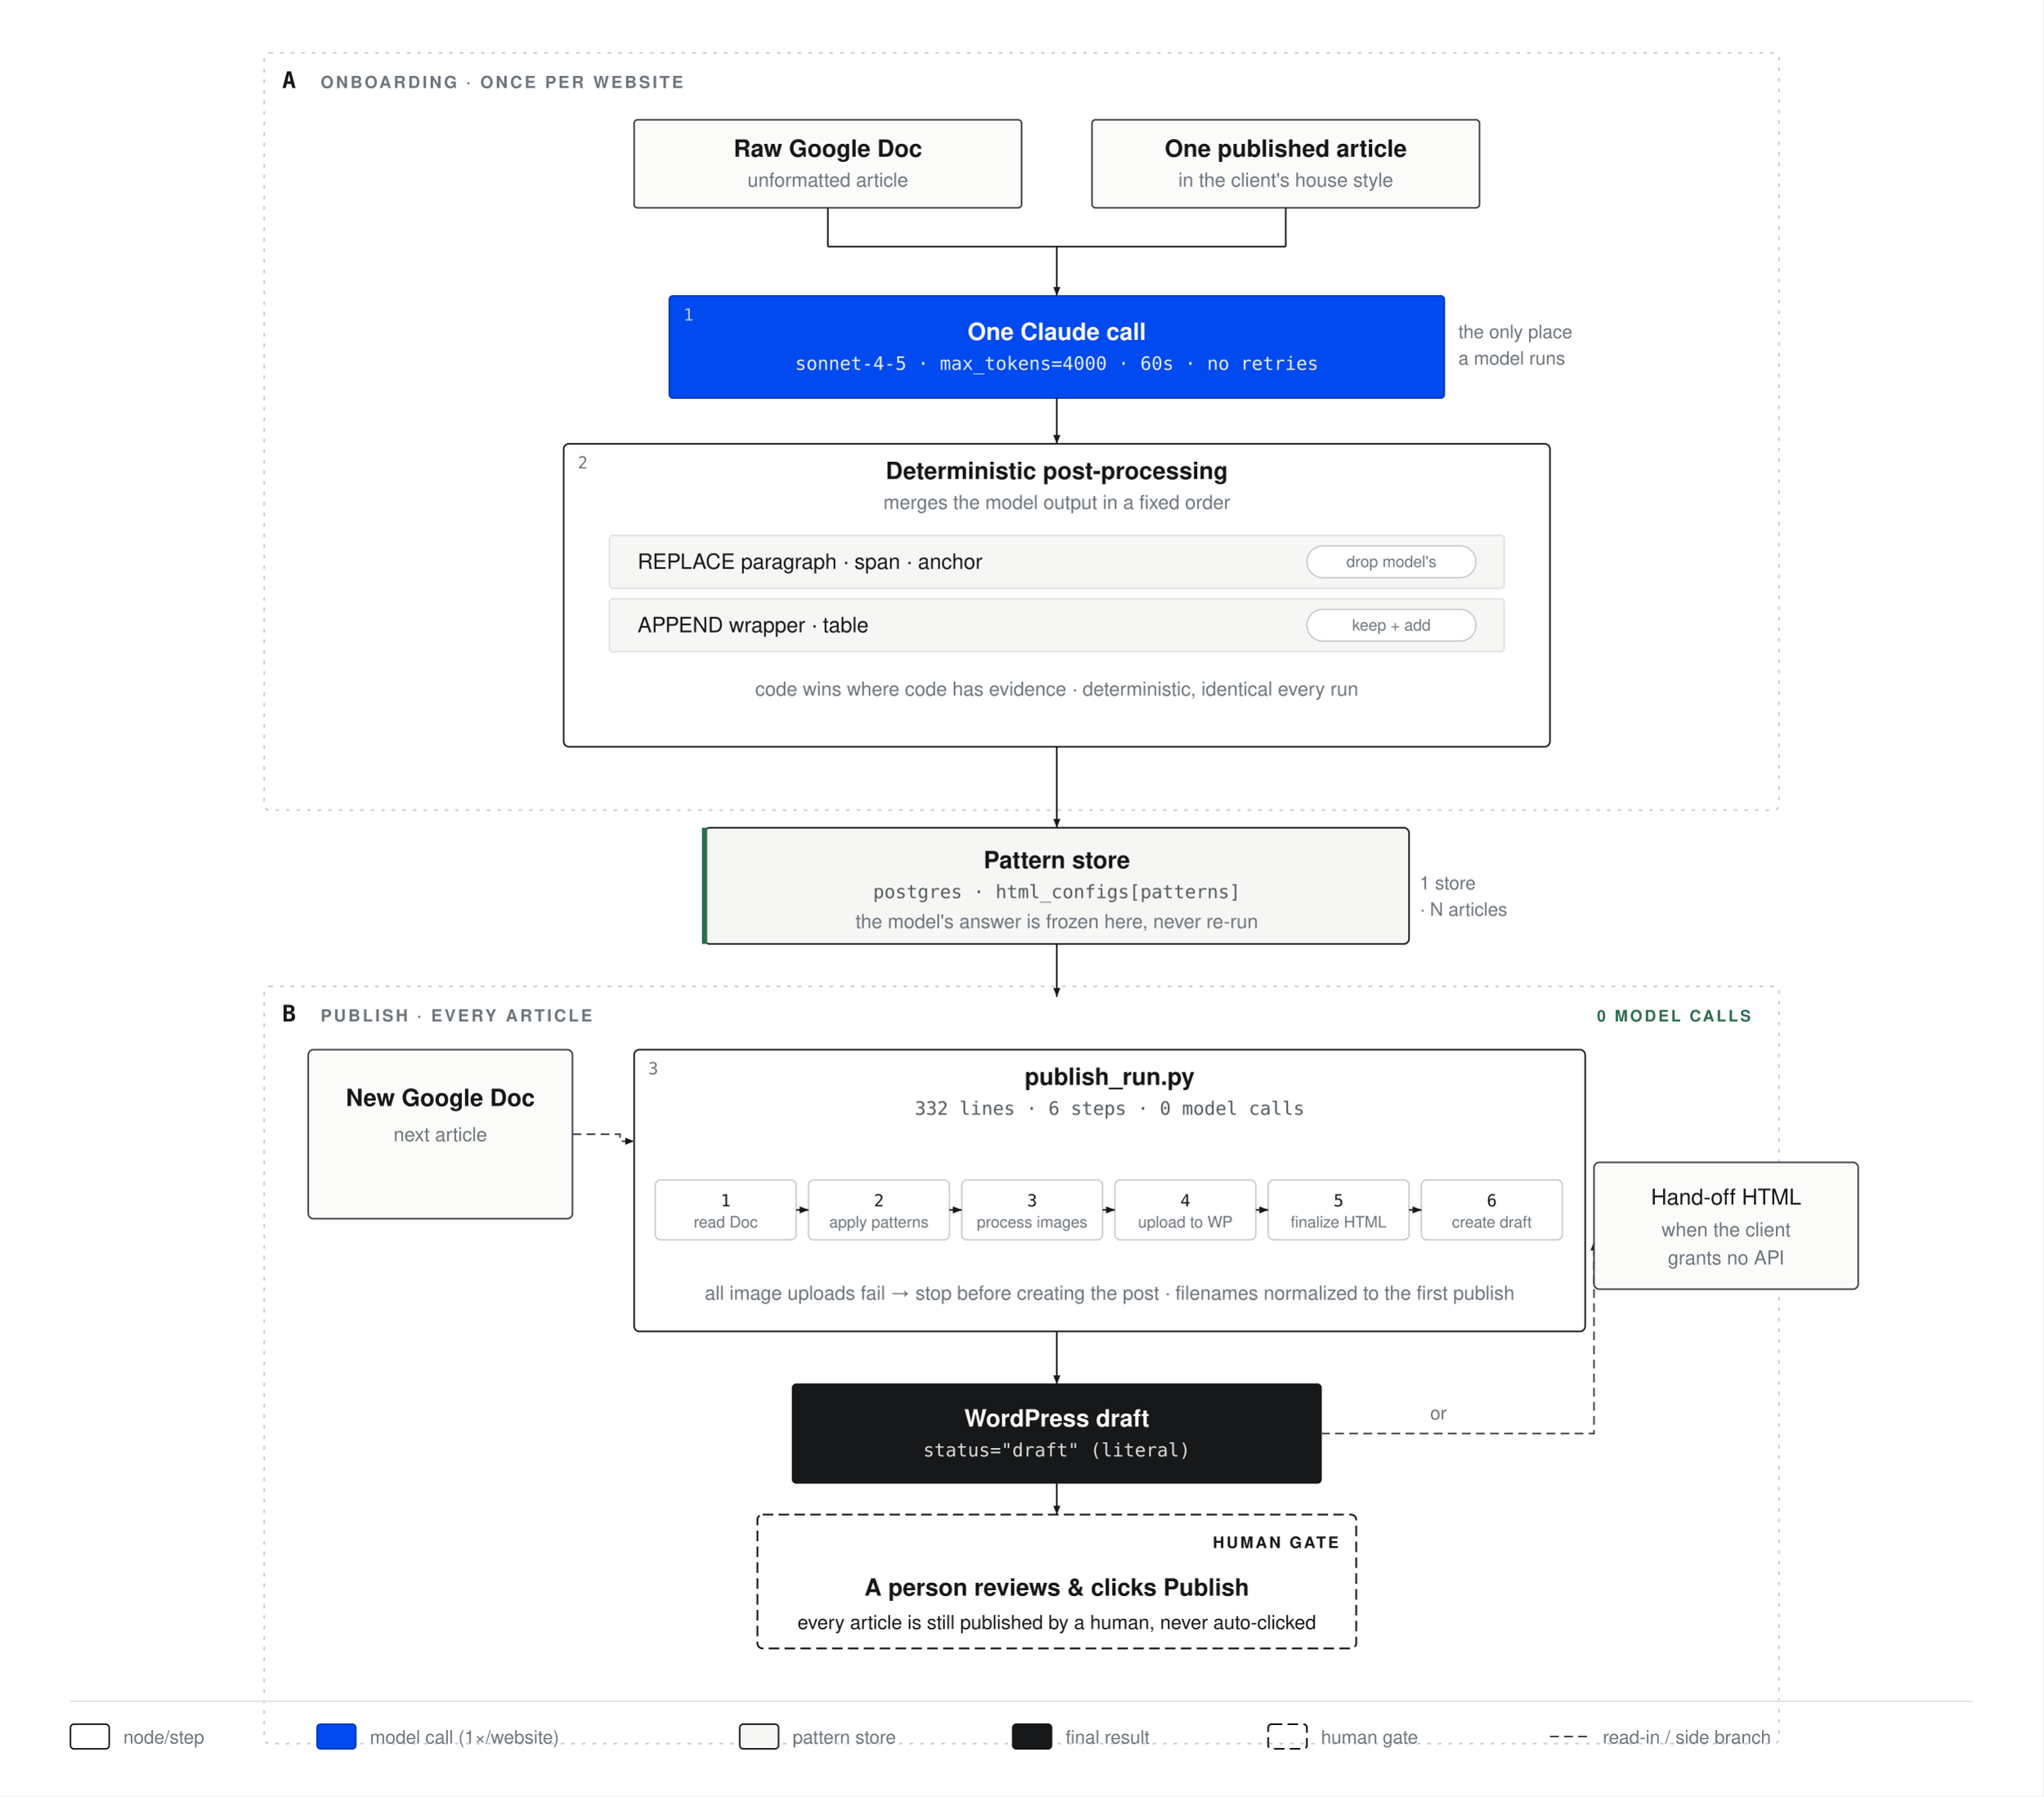
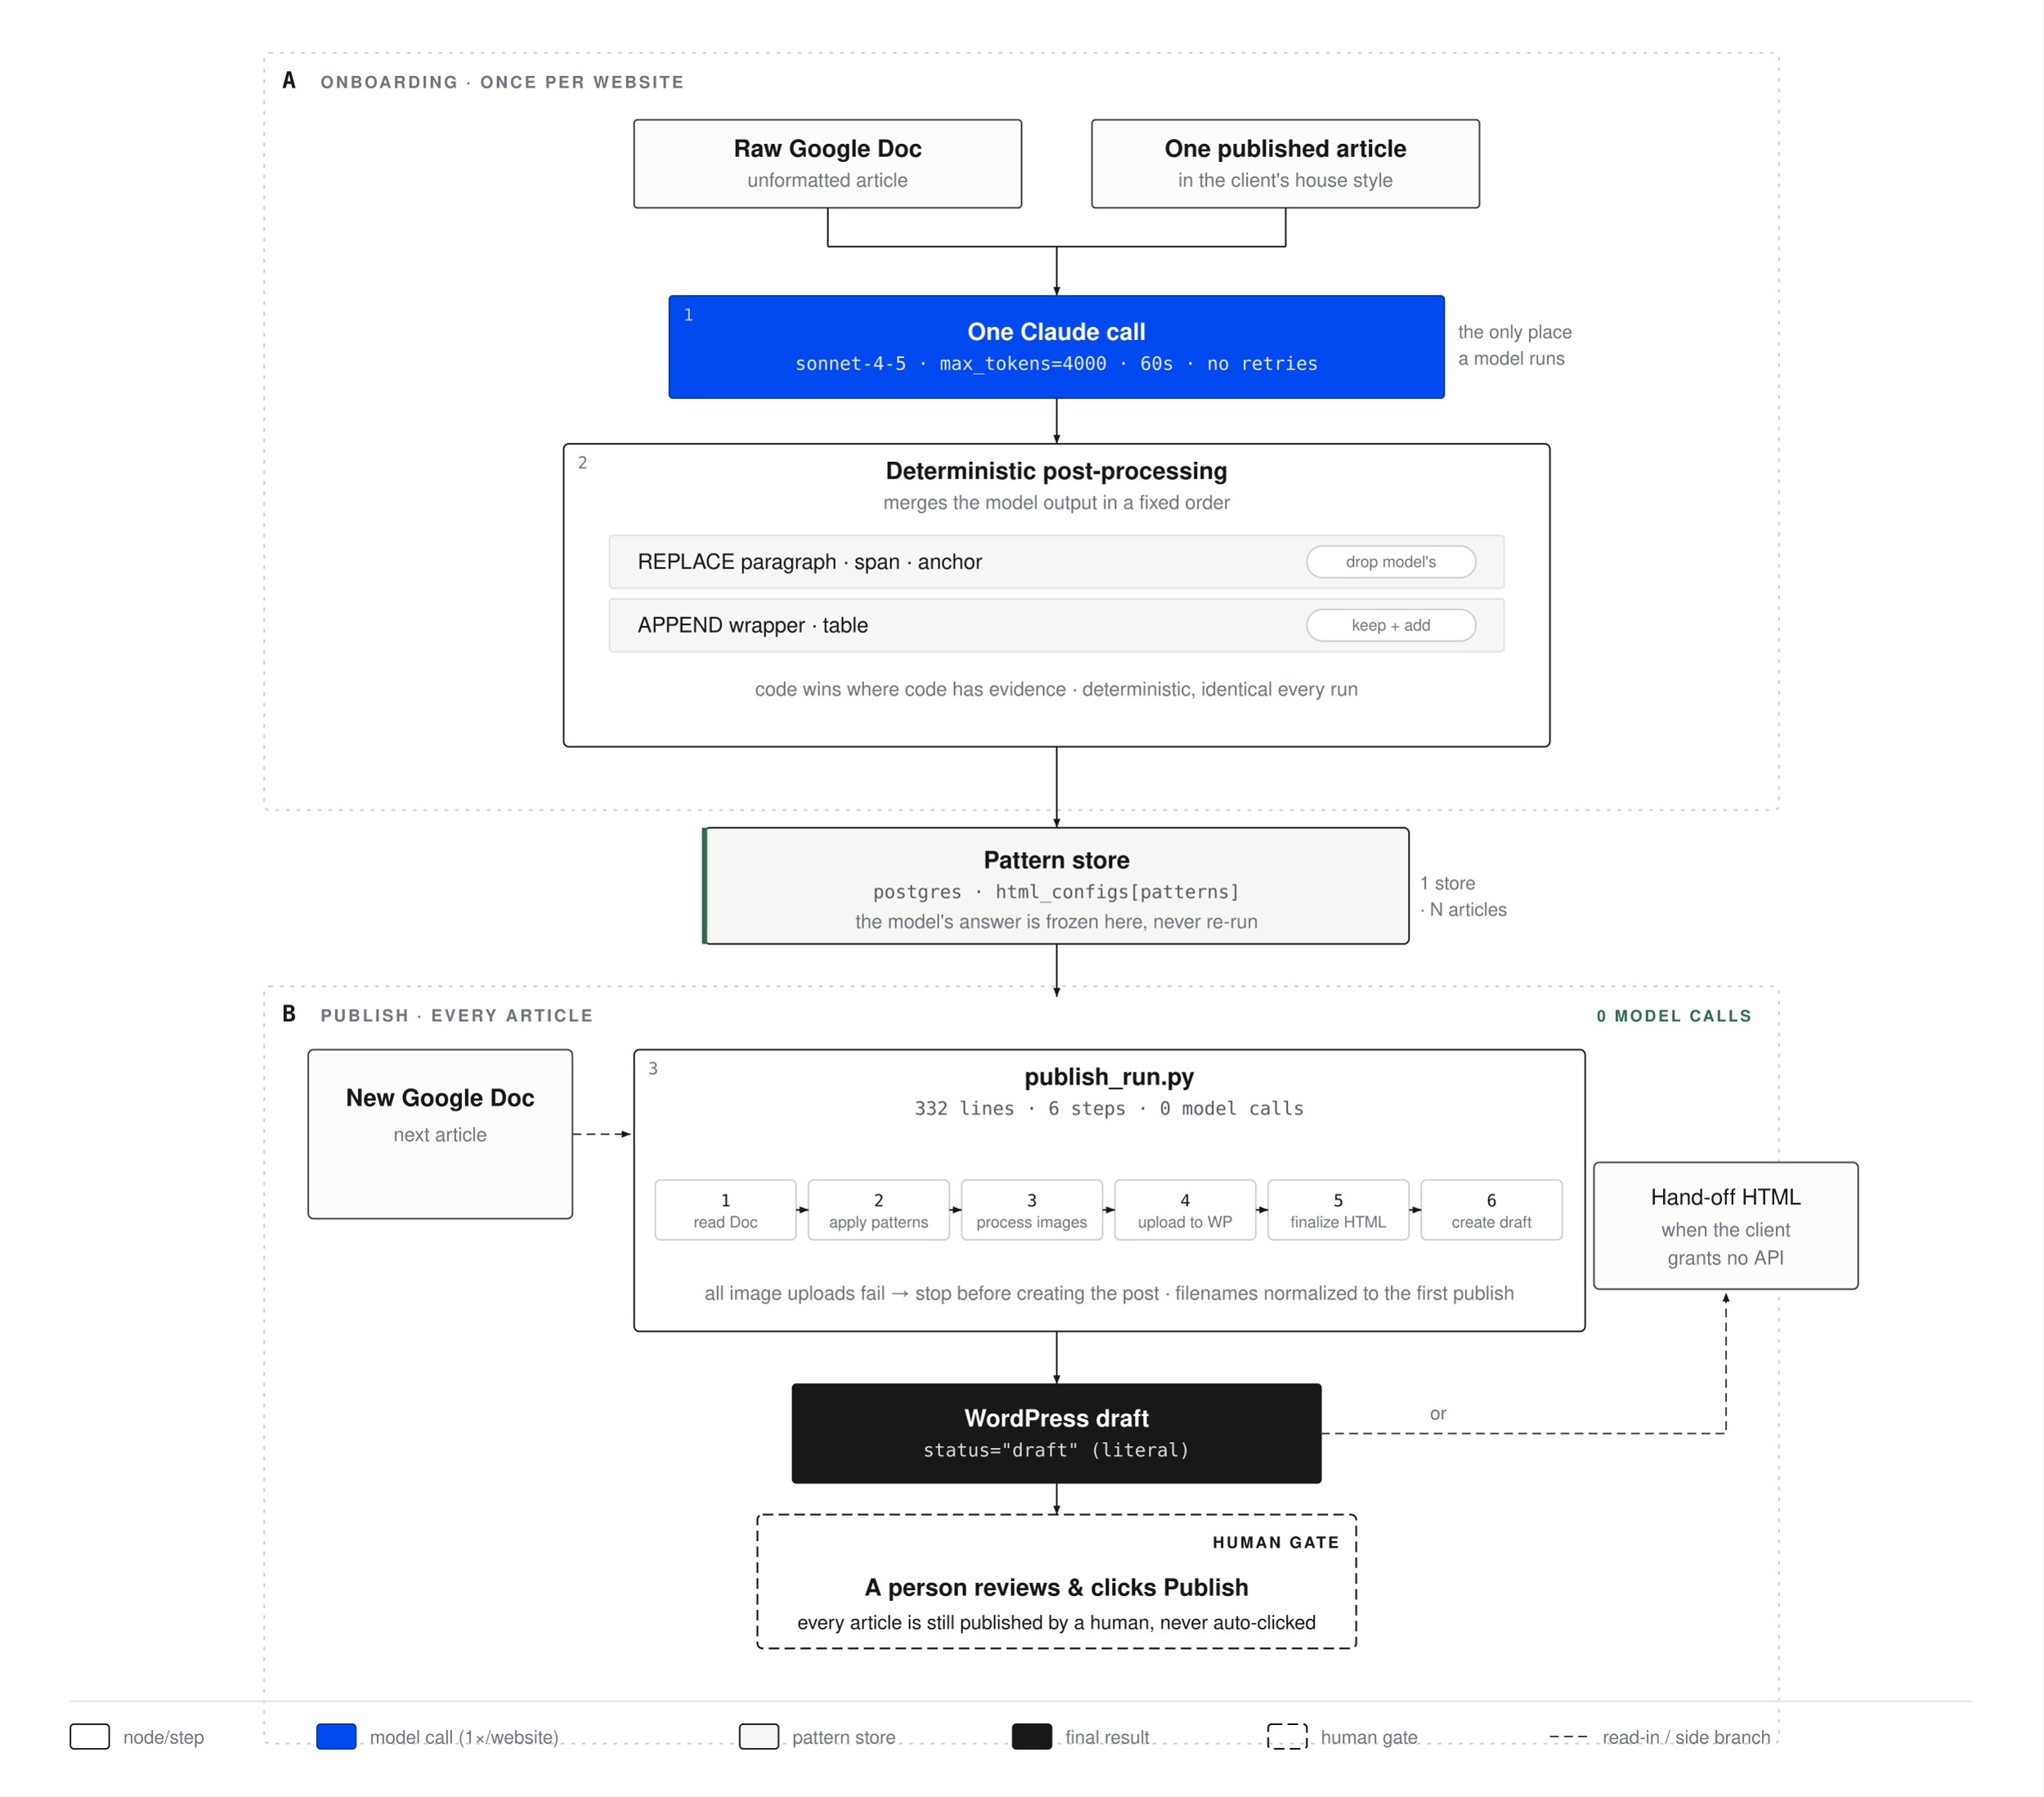
<svg xmlns="http://www.w3.org/2000/svg" viewBox="0 0 1160 1020" width="1160" height="1020" role="img" aria-label="Publishing agent architecture: one onboarding model call, frozen pattern store, zero-model publish">
  <style>
      text{font-family:'Helvetica Neue',Helvetica,Arial,sans-serif}
      .n{fill:#FFFFFF;stroke:#16181A;stroke-width:.9}
      .sunk{fill:#F6F6F4;stroke:#16181A;stroke-width:.9}
      .in{fill:#FBFBFA;stroke:#3A4046;stroke-width:.9}
      .tot{fill:#16181A;stroke:#16181A;stroke-width:.9}
      .ai{fill:#004AEF;stroke:#003AB8;stroke-width:.9}
      .row{fill:#F6F6F4;stroke:#E2E5E7;stroke-width:1}
      .chip{fill:#FFFFFF;stroke:#C6CBCF;stroke-width:.8}
      .ln{stroke:#16181A;stroke-width:.9;fill:none}
      .lnv{stroke:#3A4046;stroke-width:.9;stroke-dasharray:5 3;fill:none}
      .rule{stroke:#E2E5E7;stroke-width:1}
      .lbb{font-size:13.5px;font-weight:700;fill:#16181A;text-anchor:middle}
      .lb{font-size:12.5px;fill:#16181A;text-anchor:middle}
      .lbs{font-size:11px;fill:#6E757C;text-anchor:middle}
      .lbl{font-size:12px;fill:#16181A;text-anchor:start}
      .mono{font-family:'JetBrains Mono','SFMono-Regular',Consolas,monospace;font-size:10.5px;fill:#555B61;text-anchor:middle}
      .lbbi{font-size:13.5px;font-weight:700;fill:#FFFFFF;text-anchor:middle}
      .toti{font-size:13.5px;font-weight:700;fill:#FFFFFF;text-anchor:middle}
      .monoi{font-family:'JetBrains Mono','SFMono-Regular',Consolas,monospace;font-size:10.5px;fill:#FFFFFF;opacity:.9;text-anchor:middle}
      .monot{font-family:'JetBrains Mono','SFMono-Regular',Consolas,monospace;font-size:10.5px;fill:#FFFFFF;opacity:.85;text-anchor:middle}
      .idx{font-family:'JetBrains Mono','SFMono-Regular',Consolas,monospace;font-size:9.5px;fill:#6E757C;text-anchor:start}
      .idxi{font-family:'JetBrains Mono','SFMono-Regular',Consolas,monospace;font-size:9.5px;fill:#FFFFFF;opacity:.7;text-anchor:start}
      .band{fill:none;stroke:#C6CBCF;stroke-width:.9;stroke-dasharray:2 4}
      .bandn{font-family:'JetBrains Mono','SFMono-Regular',Consolas,monospace;font-size:13px;font-weight:700;fill:#16181A;text-anchor:end}
      .bandt{font-family:'Helvetica Neue',Helvetica,Arial,sans-serif;font-size:9.5px;font-weight:600;letter-spacing:.14em;fill:#6E757C}
      .gate{fill:none;stroke:#16181A;stroke-width:1;stroke-dasharray:6 3}
      .gatet{font-family:'Helvetica Neue',Helvetica,Arial,sans-serif;font-size:9px;font-weight:700;letter-spacing:.14em;fill:#16181A}
      .edge1{font-size:10.5px;fill:#6E757C;text-anchor:start}
      .ct{font-family:'Helvetica Neue',Helvetica,Arial,sans-serif;font-size:9px;fill:#6E757C;text-anchor:middle}
      .cti{font-family:'JetBrains Mono','SFMono-Regular',Consolas,monospace;font-size:9.5px;fill:#16181A;text-anchor:middle}
    </style>
  <rect x="0" y="0" width="1160" height="1020" fill="#FFFFFF" />
  <defs>
    <marker id="ah" viewBox="0 0 10 10" refX="9" refY="5" markerWidth="6.2" markerHeight="6.2" orient="auto-start-reverse">
      <path d="M0,1.4 L9,5 L0,8.6 z" fill="#16181A" />
    </marker>
  </defs>
  <rect class="band" x="150" y="30" width="860" height="430" rx="3" />
  <text class="bandn" x="168" y="50">A</text>
  <text class="bandt" x="182" y="50">ONBOARDING · ONCE PER WEBSITE</text>
  <rect class="in" x="360" y="68" width="220" height="50" rx="2" />
  <text class="lbb" x="470.0" y="89.0">Raw Google Doc</text>
  <text class="lbs" x="470.0" y="106.0">unformatted article</text>
  <rect class="in" x="620" y="68" width="220" height="50" rx="2" />
  <text class="lbb" x="730.0" y="89.0">One published article</text>
  <text class="lbs" x="730.0" y="106.0">in the client's house style</text>
  <line class="ln" x1="470" y1="118" x2="470" y2="140" />
  <line class="ln" x1="730" y1="118" x2="730" y2="140" />
  <line class="ln" x1="470" y1="140" x2="730" y2="140" />
  <line class="ln" x1="600" y1="140" x2="600" y2="168" marker-end="url(#ah)" />
  <rect class="ai" x="380" y="168" width="440" height="58" rx="2" />
  <text class="idxi" x="388" y="182">1</text>
  <text class="lbbi" x="600.0" y="193.0">One Claude call</text>
  <text class="monoi" x="600.0" y="210.0">sonnet-4-5 · max_tokens=4000 · 60s · no retries</text>
  <text class="edge1" x="828" y="192" text-anchor="start">the only place</text>
  <text class="edge1" x="828" y="207" text-anchor="start">a model runs</text>
  <line class="ln" x1="600" y1="226" x2="600" y2="252" marker-end="url(#ah)" />
  <rect class="n" x="320" y="252" width="560" height="172" rx="3" />
  <text class="idx" x="328" y="266">2</text>
  <text class="lbb" x="600" y="272">Deterministic post-processing</text>
  <text class="lbs" x="600" y="289">merges the model output in a fixed order</text>
  <rect class="row" x="346" y="304" width="508" height="30" rx="2" />
  <text class="lbl" x="362" y="323">REPLACE   paragraph · span · anchor</text>
  <rect class="chip" x="742" y="310" width="96" height="18" rx="9" />
  <text class="ct" x="790" y="322">drop model's</text>
  <rect class="row" x="346" y="340" width="508" height="30" rx="2" />
  <text class="lbl" x="362" y="359">APPEND   wrapper · table</text>
  <rect class="chip" x="742" y="346" width="96" height="18" rx="9" />
  <text class="ct" x="790" y="358">keep + add</text>
  <text class="lbs" x="600" y="395">code wins where code has evidence · deterministic, identical every run</text>
  <line class="ln" x1="600" y1="424" x2="600" y2="470" marker-end="url(#ah)" />
  <rect class="sunk" x="400" y="470" width="400" height="66" rx="3" />
  <line x1="400" y1="470" x2="400" y2="536" stroke="#2F6D4F" stroke-width="3" />
  <text class="lbb" x="600" y="493">Pattern store</text>
  <text class="mono" x="600" y="510">postgres · html_configs[patterns]</text>
  <text class="lbs" x="600" y="527">the model's answer is frozen here, never re-run</text>
  <text class="edge1" x="806" y="505" text-anchor="start">1 store</text>
  <text class="edge1" x="806" y="520" text-anchor="start">· N articles</text>
  <line class="ln" x1="600" y1="536" x2="600" y2="566" marker-end="url(#ah)" />
  <rect class="band" x="150" y="560" width="860" height="430" rx="3" />
  <text class="bandn" x="168" y="580">B</text>
  <text class="bandt" x="182" y="580">PUBLISH · EVERY ARTICLE</text>
  <text x="994" y="580" font-family="'Helvetica Neue',Helvetica,Arial,sans-serif" font-size="9px" letter-spacing="0.14em" font-weight="700" fill="#2F6D4F" text-anchor="end">0 MODEL CALLS</text>
  <rect class="in" x="175" y="596" width="150" height="96" rx="3" />
  <text class="lbb" x="250" y="628">New Google Doc</text>
  <text class="lbs" x="250" y="648">next article</text>
-   <path class="lnv" d="M325,644 H352 V648 H360" marker-end="url(#ah)" />
+   <path class="lnv" d="M325,644 H358" marker-end="url(#ah)" />
  <rect class="n" x="360" y="596" width="540" height="160" rx="3" />
  <text class="idx" x="368" y="610">3</text>
  <text class="lbb" x="630" y="616">publish_run.py</text>
  <text class="mono" x="630" y="633">332 lines · 6 steps · 0 model calls</text>
  <rect class="chip" x="372" y="670" width="80" height="34" rx="3" />
  <text class="cti" x="412.0" y="685">1</text>
  <text class="ct" x="412.0" y="697">read Doc</text>
  <rect class="chip" x="459" y="670" width="80" height="34" rx="3" />
  <text class="cti" x="499.0" y="685">2</text>
  <text class="ct" x="499.0" y="697">apply patterns</text>
  <line class="ln" x1="452" y1="687" x2="459" y2="687" marker-end="url(#ah)" />
  <rect class="chip" x="546" y="670" width="80" height="34" rx="3" />
  <text class="cti" x="586.0" y="685">3</text>
  <text class="ct" x="586.0" y="697">process images</text>
  <line class="ln" x1="539" y1="687" x2="546" y2="687" marker-end="url(#ah)" />
  <rect class="chip" x="633" y="670" width="80" height="34" rx="3" />
  <text class="cti" x="673.0" y="685">4</text>
  <text class="ct" x="673.0" y="697">upload to WP</text>
  <line class="ln" x1="626" y1="687" x2="633" y2="687" marker-end="url(#ah)" />
  <rect class="chip" x="720" y="670" width="80" height="34" rx="3" />
  <text class="cti" x="760.0" y="685">5</text>
  <text class="ct" x="760.0" y="697">finalize HTML</text>
  <line class="ln" x1="713" y1="687" x2="720" y2="687" marker-end="url(#ah)" />
  <rect class="chip" x="807" y="670" width="80" height="34" rx="3" />
  <text class="cti" x="847.0" y="685">6</text>
  <text class="ct" x="847.0" y="697">create draft</text>
  <line class="ln" x1="800" y1="687" x2="807" y2="687" marker-end="url(#ah)" />
  <text class="lbs" x="630" y="738">all image uploads fail → stop before creating the post · filenames normalized to the first publish</text>
  <line class="ln" x1="600" y1="756" x2="600" y2="786" marker-end="url(#ah)" />
  <rect class="tot" x="450" y="786" width="300" height="56" rx="2" />
  <text class="toti" x="600.0" y="810.0">WordPress draft</text>
  <text class="monot" x="600.0" y="827.0">status="draft"  (literal)</text>
-   <path class="lnv" d="M750,814 H905 V705" marker-end="url(#ah)" />
+   <path class="lnv" d="M750,814 H980 V734" marker-end="url(#ah)" />
  <rect class="in" x="905" y="660" width="150" height="72" rx="3" />
  <text class="lb" x="980" y="684">Hand-off HTML</text>
  <text class="lbs" x="980" y="702">when the client</text>
  <text class="lbs" x="980" y="718">grants no API</text>
  <text class="edge1" x="812" y="806">or</text>
  <line class="ln" x1="600" y1="842" x2="600" y2="860" marker-end="url(#ah)" />
  <rect class="gate" x="430" y="860" width="340" height="76" rx="3" />
  <text class="gatet" x="760" y="879" text-anchor="end">HUMAN GATE</text>
  <text class="lbb" x="600" y="906">A person reviews &amp; clicks Publish</text>
  <text x="600" y="925" font-family="'Helvetica Neue',Helvetica,Arial,sans-serif" font-size="11px" fill="#16181A" text-anchor="middle">every article is still published by a human, never auto-clicked</text>
  <line class="rule" x1="40" y1="966" x2="1120" y2="966" />
  <rect class="n" x="40" y="979" width="22" height="14" rx="2" />
  <text class="edge1" x="70" y="990" text-anchor="start">node/step</text>
  <rect class="ai" x="180" y="979" width="22" height="14" rx="2" />
  <text class="edge1" x="210" y="990" text-anchor="start">model call (1×/website)</text>
  <rect class="sunk" x="420" y="979" width="22" height="14" rx="2" />
  <text class="edge1" x="450" y="990" text-anchor="start">pattern store</text>
  <rect class="tot" x="575" y="979" width="22" height="14" rx="2" />
  <text class="edge1" x="605" y="990" text-anchor="start">final result</text>
  <rect class="gate" x="720" y="979" width="22" height="14" rx="2" />
  <text class="edge1" x="750" y="990" text-anchor="start">human gate</text>
  <line class="lnv" x1="880" y1="986" x2="902" y2="986" />
  <text class="edge1" x="910" y="990" text-anchor="start">read-in / side branch</text>
</svg>
